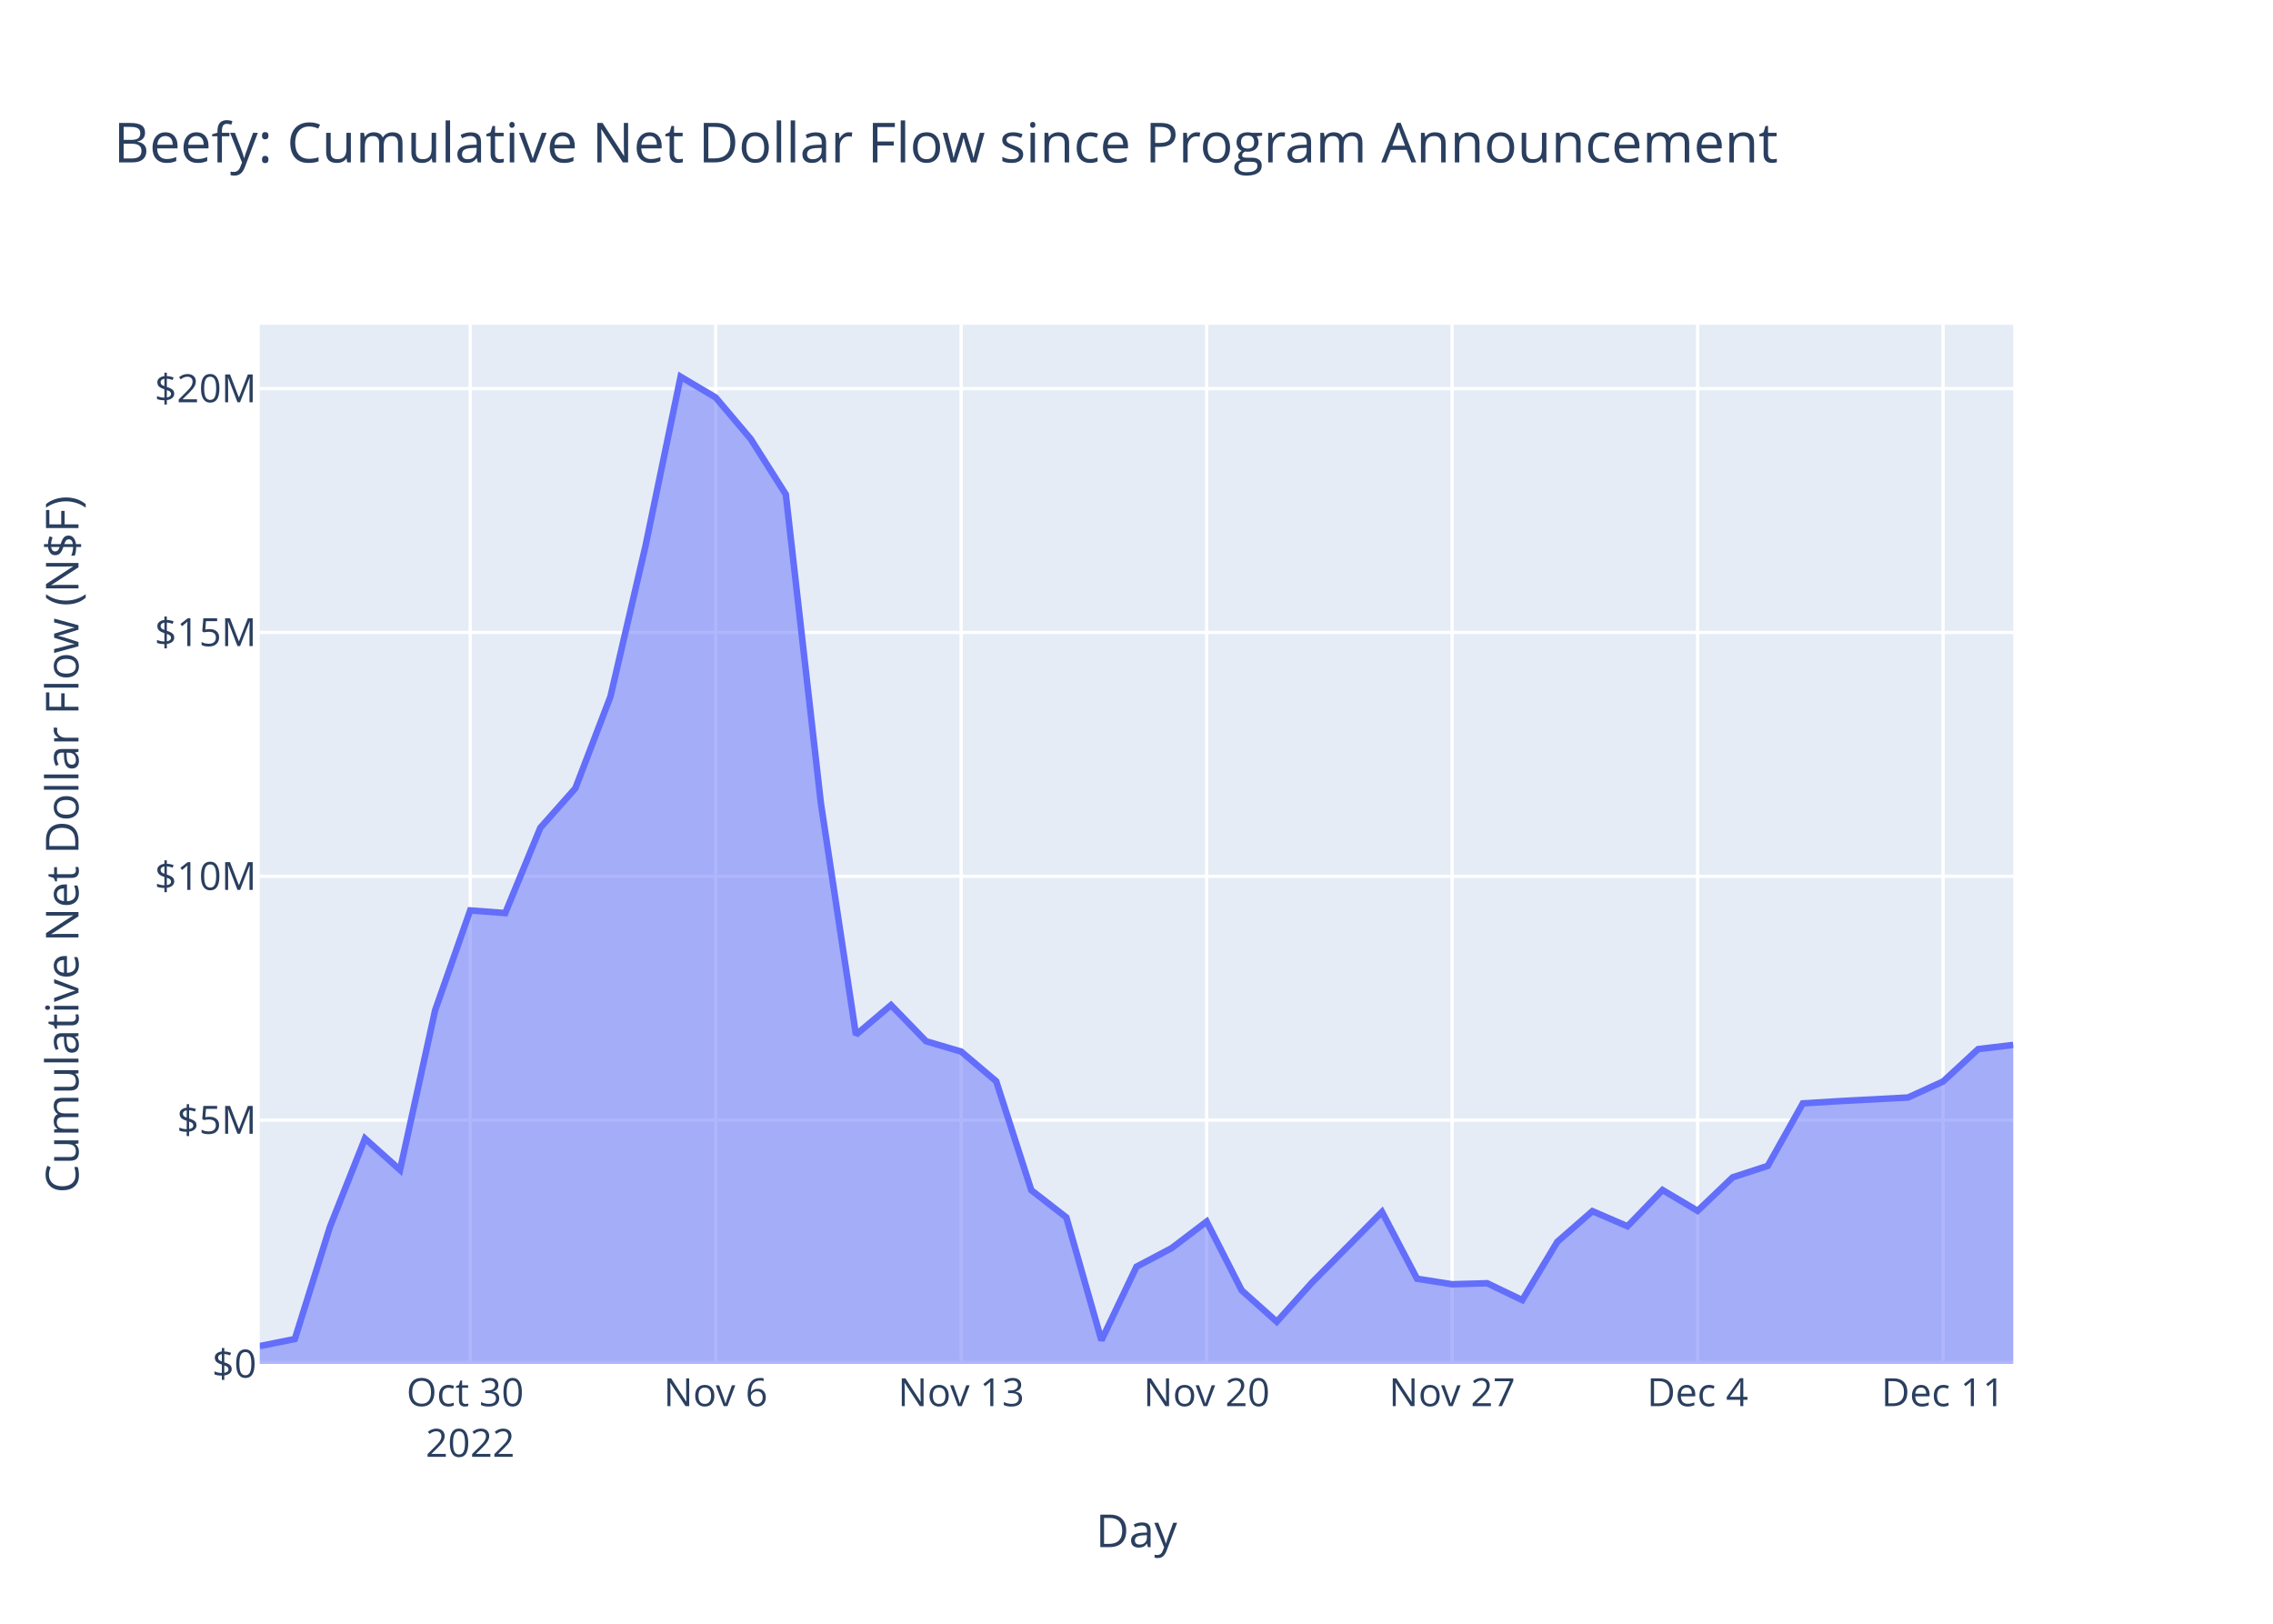
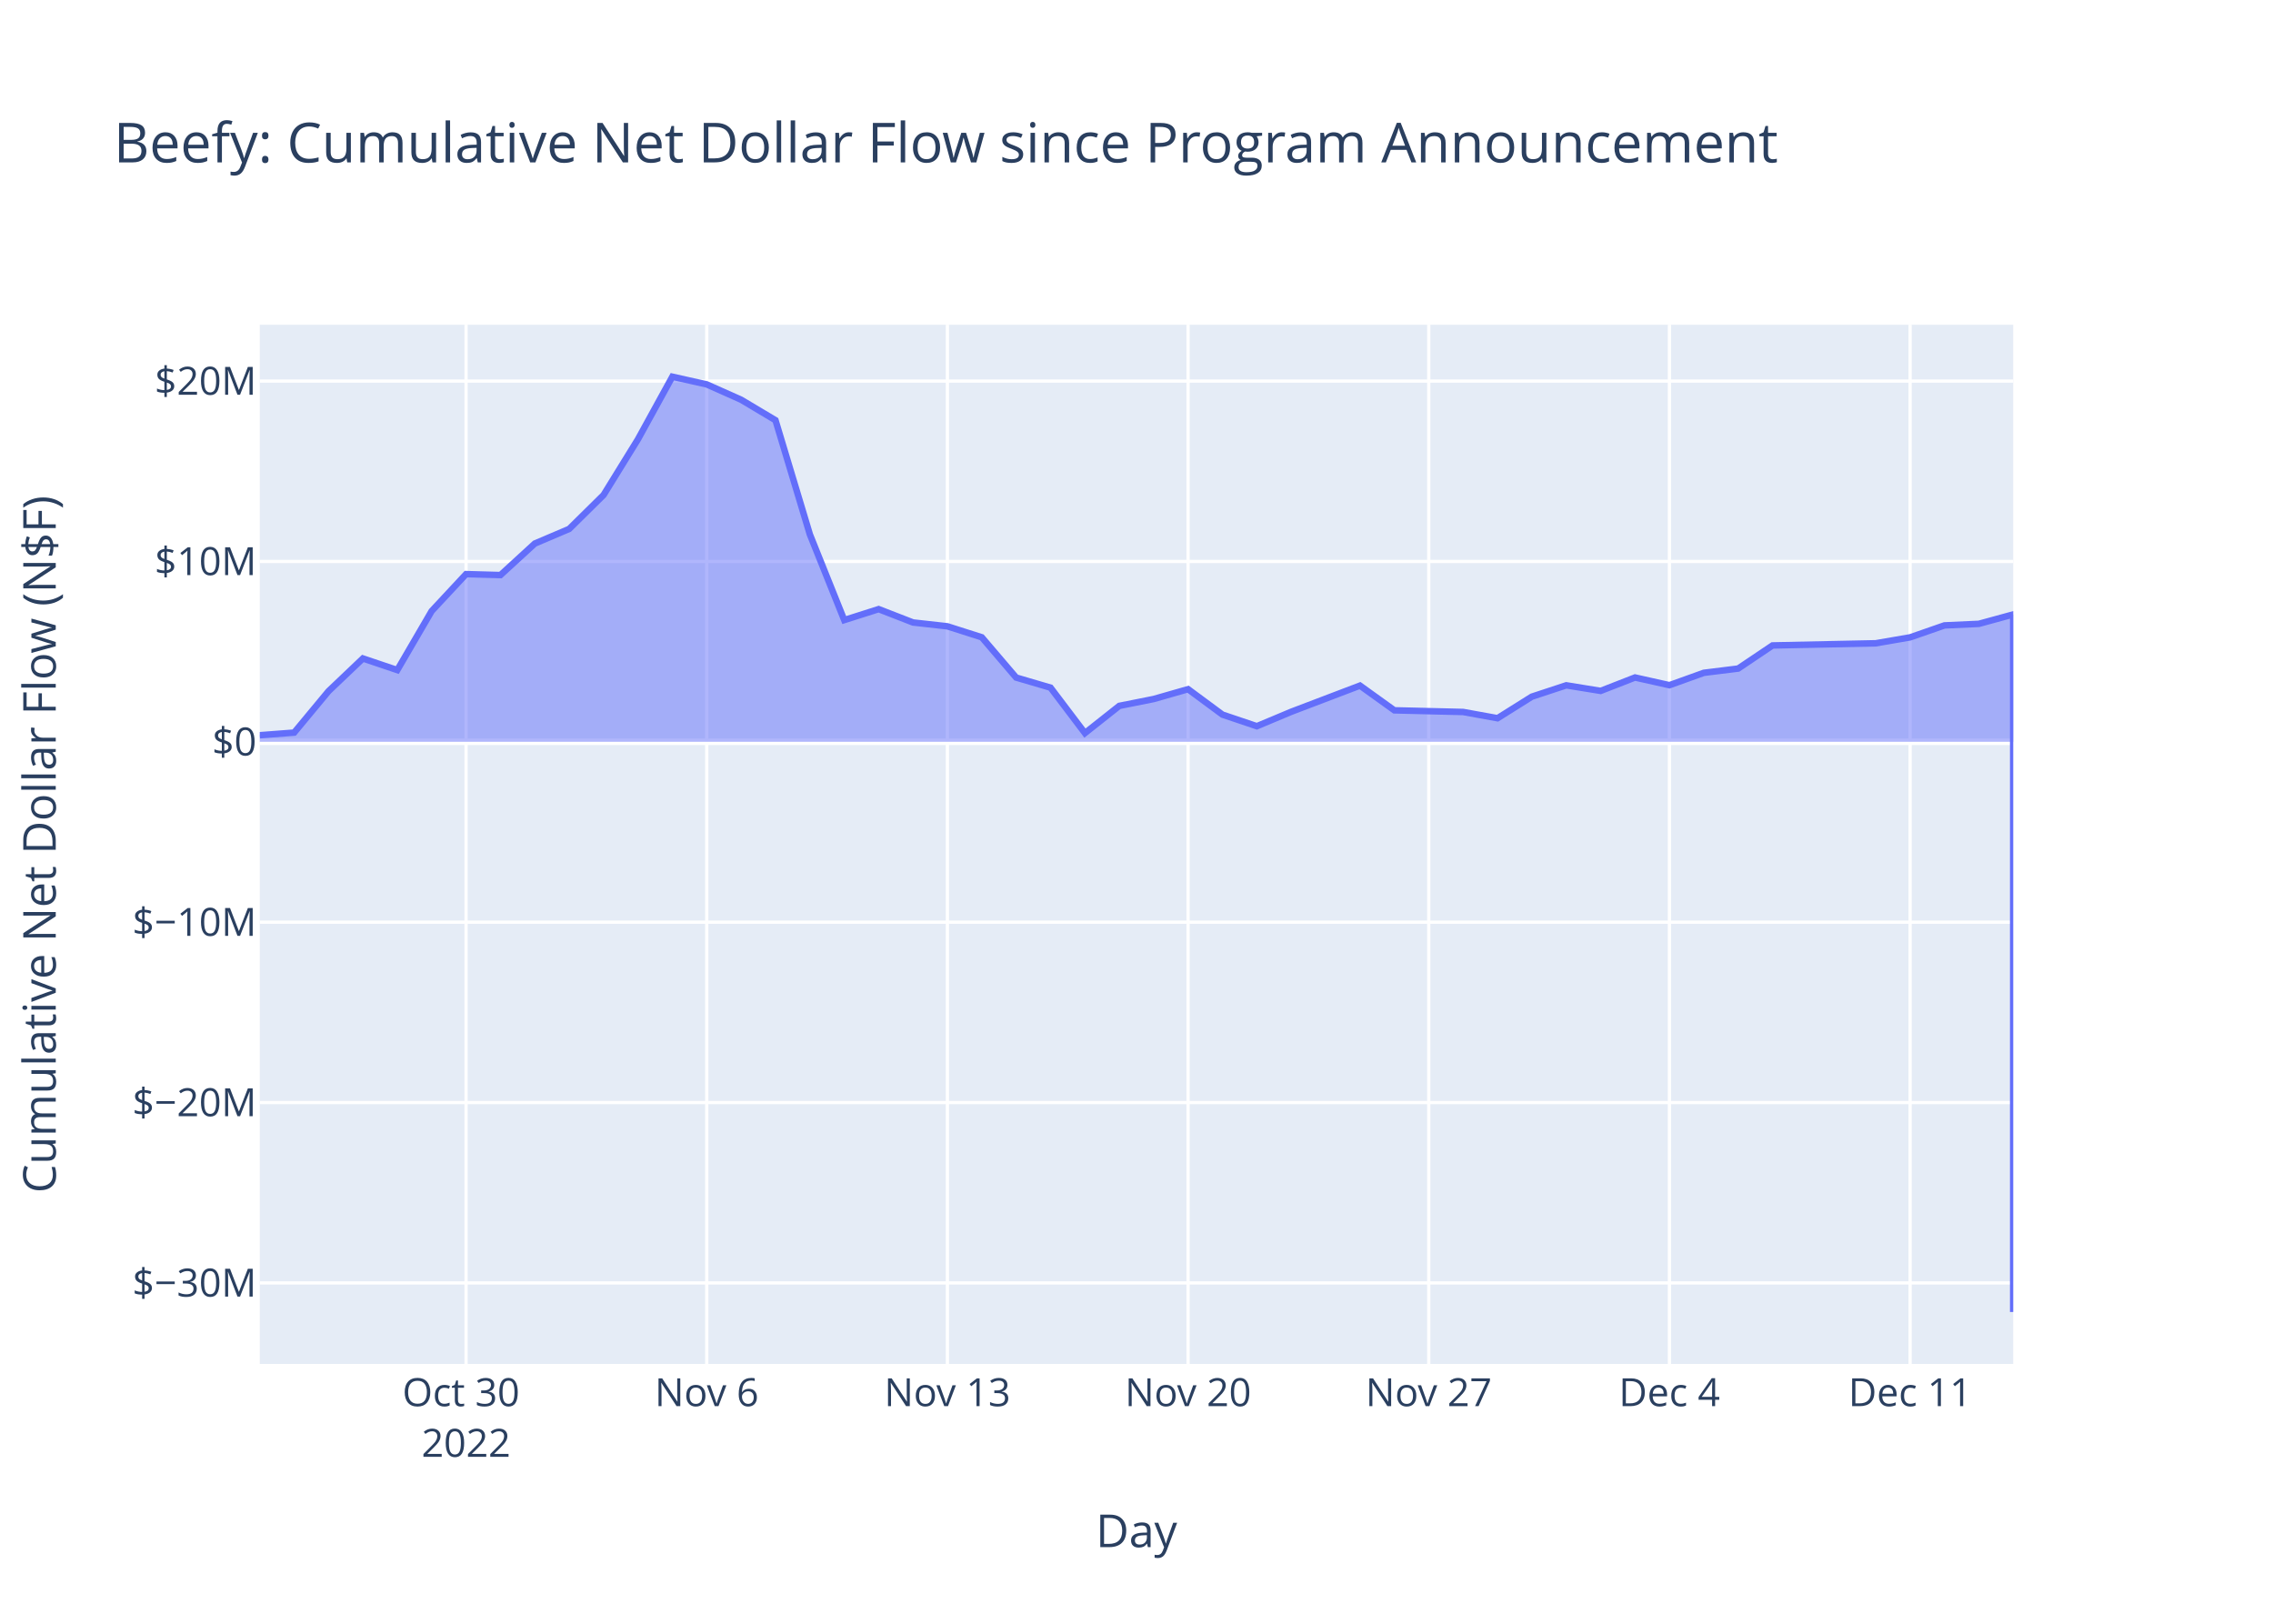
<svg xmlns="http://www.w3.org/2000/svg" class="main-svg" width="700" height="500" style="" viewBox="0 0 700 500">
  <rect x="0" y="0" width="700" height="500" style="fill: rgb(255, 255, 255); fill-opacity: 1;" />
-   <defs id="defs-4b5bff">
+   <defs id="defs-c05967">
    <g class="clips">
-       <clipPath id="clip4b5bffxyplot" class="plotclip">
+       <clipPath id="clipc05967xyplot" class="plotclip">
        <rect width="540" height="320" />
      </clipPath>
-       <clipPath class="axesclip" id="clip4b5bffx">
+       <clipPath class="axesclip" id="clipc05967x">
        <rect x="80" y="0" width="540" height="500" />
      </clipPath>
-       <clipPath class="axesclip" id="clip4b5bffy">
+       <clipPath class="axesclip" id="clipc05967y">
        <rect x="0" y="100" width="700" height="320" />
      </clipPath>
-       <clipPath class="axesclip" id="clip4b5bffxy">
+       <clipPath class="axesclip" id="clipc05967xy">
        <rect x="80" y="100" width="540" height="320" />
      </clipPath>
    </g>
    <g class="gradients" />
    <g class="patterns" />
  </defs>
  <g class="bglayer">
    <rect class="bg" x="80" y="100" width="540" height="320" style="fill: rgb(229, 236, 246); fill-opacity: 1; stroke-width: 0;" />
  </g>
  <g class="layer-below">
    <g class="imagelayer" />
    <g class="shapelayer" />
  </g>
  <g class="cartesianlayer">
    <g class="subplot xy">
      <g class="layer-subplot">
        <g class="shapelayer" />
        <g class="imagelayer" />
      </g>
      <g class="minor-gridlayer">
        <g class="x" />
        <g class="y" />
      </g>
      <g class="gridlayer">
        <g class="x">
-           <path class="xgrid crisp" transform="translate(144.8,0)" d="M0,100v320" style="stroke: rgb(255, 255, 255); stroke-opacity: 1; stroke-width: 1px;" />
-           <path class="xgrid crisp" transform="translate(220.4,0)" d="M0,100v320" style="stroke: rgb(255, 255, 255); stroke-opacity: 1; stroke-width: 1px;" />
-           <path class="xgrid crisp" transform="translate(296,0)" d="M0,100v320" style="stroke: rgb(255, 255, 255); stroke-opacity: 1; stroke-width: 1px;" />
-           <path class="xgrid crisp" transform="translate(371.6,0)" d="M0,100v320" style="stroke: rgb(255, 255, 255); stroke-opacity: 1; stroke-width: 1px;" />
-           <path class="xgrid crisp" transform="translate(447.2,0)" d="M0,100v320" style="stroke: rgb(255, 255, 255); stroke-opacity: 1; stroke-width: 1px;" />
-           <path class="xgrid crisp" transform="translate(522.8,0)" d="M0,100v320" style="stroke: rgb(255, 255, 255); stroke-opacity: 1; stroke-width: 1px;" />
-           <path class="xgrid crisp" transform="translate(598.4,0)" d="M0,100v320" style="stroke: rgb(255, 255, 255); stroke-opacity: 1; stroke-width: 1px;" />
+           <path class="xgrid crisp" transform="translate(143.53,0)" d="M0,100v320" style="stroke: rgb(255, 255, 255); stroke-opacity: 1; stroke-width: 1px;" />
+           <path class="xgrid crisp" transform="translate(217.65,0)" d="M0,100v320" style="stroke: rgb(255, 255, 255); stroke-opacity: 1; stroke-width: 1px;" />
+           <path class="xgrid crisp" transform="translate(291.76,0)" d="M0,100v320" style="stroke: rgb(255, 255, 255); stroke-opacity: 1; stroke-width: 1px;" />
+           <path class="xgrid crisp" transform="translate(365.88,0)" d="M0,100v320" style="stroke: rgb(255, 255, 255); stroke-opacity: 1; stroke-width: 1px;" />
+           <path class="xgrid crisp" transform="translate(440,0)" d="M0,100v320" style="stroke: rgb(255, 255, 255); stroke-opacity: 1; stroke-width: 1px;" />
+           <path class="xgrid crisp" transform="translate(514.12,0)" d="M0,100v320" style="stroke: rgb(255, 255, 255); stroke-opacity: 1; stroke-width: 1px;" />
+           <path class="xgrid crisp" transform="translate(588.24,0)" d="M0,100v320" style="stroke: rgb(255, 255, 255); stroke-opacity: 1; stroke-width: 1px;" />
        </g>
        <g class="y">
-           <path class="ygrid crisp" transform="translate(0,344.92)" d="M80,0h540" style="stroke: rgb(255, 255, 255); stroke-opacity: 1; stroke-width: 1px;" />
-           <path class="ygrid crisp" transform="translate(0,269.83)" d="M80,0h540" style="stroke: rgb(255, 255, 255); stroke-opacity: 1; stroke-width: 1px;" />
-           <path class="ygrid crisp" transform="translate(0,194.75)" d="M80,0h540" style="stroke: rgb(255, 255, 255); stroke-opacity: 1; stroke-width: 1px;" />
-           <path class="ygrid crisp" transform="translate(0,119.66)" d="M80,0h540" style="stroke: rgb(255, 255, 255); stroke-opacity: 1; stroke-width: 1px;" />
+           <path class="ygrid crisp" transform="translate(0,395.05)" d="M80,0h540" style="stroke: rgb(255, 255, 255); stroke-opacity: 1; stroke-width: 1px;" />
+           <path class="ygrid crisp" transform="translate(0,339.51)" d="M80,0h540" style="stroke: rgb(255, 255, 255); stroke-opacity: 1; stroke-width: 1px;" />
+           <path class="ygrid crisp" transform="translate(0,283.97)" d="M80,0h540" style="stroke: rgb(255, 255, 255); stroke-opacity: 1; stroke-width: 1px;" />
+           <path class="ygrid crisp" transform="translate(0,172.89)" d="M80,0h540" style="stroke: rgb(255, 255, 255); stroke-opacity: 1; stroke-width: 1px;" />
+           <path class="ygrid crisp" transform="translate(0,117.35)" d="M80,0h540" style="stroke: rgb(255, 255, 255); stroke-opacity: 1; stroke-width: 1px;" />
        </g>
      </g>
      <g class="zerolinelayer">
-         <path class="yzl zl crisp" transform="translate(0,420)" d="M80,0h540" style="stroke: rgb(255, 255, 255); stroke-opacity: 1; stroke-width: 2px;" />
+         <path class="yzl zl crisp" transform="translate(0,228.43)" d="M80,0h540" style="stroke: rgb(255, 255, 255); stroke-opacity: 1; stroke-width: 2px;" />
      </g>
      <path class="xlines-below" />
      <path class="ylines-below" />
      <g class="overlines-below" />
      <g class="xaxislayer-below" />
      <g class="yaxislayer-below" />
      <g class="overaxes-below" />
-       <g class="plot" transform="translate(80,100)" clip-path="url(#clip4b5bffxyplot)">
+       <g class="plot" transform="translate(80,100)" clip-path="url(#clipc05967xyplot)">
        <g class="scatterlayer mlayer">
-           <g class="trace scatter trace6f3846" style="stroke-miterlimit: 2;">
+           <g class="trace scatter trace5233d5" style="stroke-miterlimit: 2;">
            <g class="fills">
              <g>
-                 <path class="js-fill" d="M540,320L0,320L0,314.5L10.8,312.32L21.6,277.81L32.4,250.59L43.2,260.25L54,211.1L64.8,180.35L75.6,181.16L86.4,154.9L97.2,142.72L108,114.49L118.8,68.07L129.6,16L140.4,22.4L151.2,35.17L162,52.23L172.8,147.33L183.6,218.63L194.4,209.5L205.2,220.63L216,223.81L226.8,232.96L237.6,266.49L248.4,274.88L259.2,312.72L270,290.05L280.8,284.35L291.6,276.15L302.4,297.34L313.2,307L324,294.98L345.6,273.18L356.4,293.76L367.2,295.46L378,295.15L388.8,300.33L399.6,282.38L410.4,272.95L421.2,277.6L432,266.44L442.8,272.85L453.6,262.53L464.4,259.01L475.2,239.76L486,239.1L507.6,237.95L518.4,233.02L529.2,223.05L540,221.76" style="fill: rgb(99, 110, 250); fill-opacity: 0.5; stroke-width: 0;" />
+                 <path class="js-fill" d="M540,128.43L0,128.43L0,126.4L10.59,125.59L21.18,112.83L31.76,102.76L42.35,106.33L52.94,88.16L63.53,76.79L74.12,77.08L84.71,67.37L95.29,62.87L105.88,52.42L116.47,35.26L127.06,16L137.65,18.37L148.24,23.09L158.82,29.4L169.41,64.57L180,90.94L190.59,87.57L201.18,91.68L211.76,92.86L222.35,96.24L232.94,108.64L243.53,111.75L254.12,125.74L264.71,117.36L275.29,115.25L285.88,112.22L296.47,120.05L307.06,123.62L317.65,119.18L338.82,111.12L349.41,118.73L370.59,119.24L381.18,121.16L391.76,114.52L402.35,111.03L412.94,112.75L423.53,108.62L434.12,110.99L444.71,107.18L455.29,105.87L465.88,98.75L497.65,98.09L508.24,96.26L518.82,92.58L529.41,92.1L540,89.2L540,304" style="fill: rgb(99, 110, 250); fill-opacity: 0.5; stroke-width: 0;" />
              </g>
            </g>
            <g class="errorbars" />
            <g class="lines">
-               <path class="js-line" d="M0,314.5L10.8,312.32L21.6,277.81L32.4,250.59L43.2,260.25L54,211.1L64.8,180.35L75.6,181.16L86.4,154.9L97.2,142.72L108,114.49L118.8,68.07L129.6,16L140.4,22.4L151.2,35.17L162,52.23L172.8,147.33L183.6,218.63L194.4,209.5L205.2,220.63L216,223.81L226.8,232.96L237.6,266.49L248.4,274.88L259.2,312.72L270,290.05L280.8,284.35L291.6,276.15L302.4,297.34L313.2,307L324,294.98L345.6,273.18L356.4,293.76L367.2,295.46L378,295.15L388.8,300.33L399.6,282.38L410.4,272.95L421.2,277.6L432,266.44L442.8,272.85L453.6,262.53L464.4,259.01L475.2,239.76L486,239.1L507.6,237.95L518.4,233.02L529.2,223.05L540,221.76" style="vector-effect: non-scaling-stroke; fill: none; stroke: rgb(99, 110, 250); stroke-opacity: 1; stroke-width: 2px; opacity: 1;" />
+               <path class="js-line" d="M0,126.4L10.59,125.59L21.18,112.83L31.76,102.76L42.35,106.33L52.94,88.16L63.53,76.79L74.12,77.08L84.71,67.37L95.29,62.87L105.88,52.42L116.47,35.26L127.06,16L137.65,18.37L148.24,23.09L158.82,29.4L169.41,64.57L180,90.94L190.59,87.57L201.18,91.68L211.76,92.86L222.35,96.24L232.94,108.64L243.53,111.75L254.12,125.74L264.71,117.36L275.29,115.25L285.88,112.22L296.47,120.05L307.06,123.62L317.65,119.18L338.82,111.12L349.41,118.73L370.59,119.24L381.18,121.16L391.76,114.52L402.35,111.03L412.94,112.75L423.53,108.62L434.12,110.99L444.71,107.18L455.29,105.87L465.88,98.75L497.65,98.09L508.24,96.26L518.82,92.58L529.41,92.1L540,89.2L540,304" style="vector-effect: non-scaling-stroke; fill: none; stroke: rgb(99, 110, 250); stroke-opacity: 1; stroke-width: 2px; opacity: 1;" />
            </g>
            <g class="points" />
            <g class="text" />
          </g>
        </g>
      </g>
      <g class="overplot" />
      <path class="xlines-above crisp" d="M0,0" style="fill: none;" />
      <path class="ylines-above crisp" d="M0,0" style="fill: none;" />
      <g class="overlines-above" />
      <g class="xaxislayer-above">
        <g class="xtick">
-           <text text-anchor="middle" x="0" y="433" transform="translate(144.8,0)" style="font-family: 'Open Sans', verdana, arial, sans-serif; font-size: 12px; fill: rgb(42, 63, 95); fill-opacity: 1; white-space: pre; opacity: 1;">
+           <text text-anchor="middle" x="0" y="433" transform="translate(143.53,0)" style="font-family: 'Open Sans', verdana, arial, sans-serif; font-size: 12px; fill: rgb(42, 63, 95); fill-opacity: 1; white-space: pre; opacity: 1;">
            <tspan class="line" dy="0em" x="0" y="433">Oct 30</tspan>
            <tspan class="line" dy="1.3em" x="0" y="433">2022</tspan>
          </text>
        </g>
        <g class="xtick">
-           <text text-anchor="middle" x="0" y="433" style="font-family: 'Open Sans', verdana, arial, sans-serif; font-size: 12px; fill: rgb(42, 63, 95); fill-opacity: 1; white-space: pre; opacity: 1;" transform="translate(220.4,0)">Nov 6</text>
+           <text text-anchor="middle" x="0" y="433" style="font-family: 'Open Sans', verdana, arial, sans-serif; font-size: 12px; fill: rgb(42, 63, 95); fill-opacity: 1; white-space: pre; opacity: 1;" transform="translate(217.65,0)">Nov 6</text>
        </g>
        <g class="xtick">
-           <text text-anchor="middle" x="0" y="433" style="font-family: 'Open Sans', verdana, arial, sans-serif; font-size: 12px; fill: rgb(42, 63, 95); fill-opacity: 1; white-space: pre; opacity: 1;" transform="translate(296,0)">Nov 13</text>
+           <text text-anchor="middle" x="0" y="433" style="font-family: 'Open Sans', verdana, arial, sans-serif; font-size: 12px; fill: rgb(42, 63, 95); fill-opacity: 1; white-space: pre; opacity: 1;" transform="translate(291.76,0)">Nov 13</text>
        </g>
        <g class="xtick">
-           <text text-anchor="middle" x="0" y="433" style="font-family: 'Open Sans', verdana, arial, sans-serif; font-size: 12px; fill: rgb(42, 63, 95); fill-opacity: 1; white-space: pre; opacity: 1;" transform="translate(371.6,0)">Nov 20</text>
+           <text text-anchor="middle" x="0" y="433" style="font-family: 'Open Sans', verdana, arial, sans-serif; font-size: 12px; fill: rgb(42, 63, 95); fill-opacity: 1; white-space: pre; opacity: 1;" transform="translate(365.88,0)">Nov 20</text>
        </g>
        <g class="xtick">
-           <text text-anchor="middle" x="0" y="433" style="font-family: 'Open Sans', verdana, arial, sans-serif; font-size: 12px; fill: rgb(42, 63, 95); fill-opacity: 1; white-space: pre; opacity: 1;" transform="translate(447.2,0)">Nov 27</text>
+           <text text-anchor="middle" x="0" y="433" style="font-family: 'Open Sans', verdana, arial, sans-serif; font-size: 12px; fill: rgb(42, 63, 95); fill-opacity: 1; white-space: pre; opacity: 1;" transform="translate(440,0)">Nov 27</text>
        </g>
        <g class="xtick">
-           <text text-anchor="middle" x="0" y="433" style="font-family: 'Open Sans', verdana, arial, sans-serif; font-size: 12px; fill: rgb(42, 63, 95); fill-opacity: 1; white-space: pre; opacity: 1;" transform="translate(522.8,0)">Dec 4</text>
+           <text text-anchor="middle" x="0" y="433" style="font-family: 'Open Sans', verdana, arial, sans-serif; font-size: 12px; fill: rgb(42, 63, 95); fill-opacity: 1; white-space: pre; opacity: 1;" transform="translate(514.12,0)">Dec 4</text>
        </g>
        <g class="xtick">
-           <text text-anchor="middle" x="0" y="433" style="font-family: 'Open Sans', verdana, arial, sans-serif; font-size: 12px; fill: rgb(42, 63, 95); fill-opacity: 1; white-space: pre; opacity: 1;" transform="translate(598.4,0)">Dec 11</text>
+           <text text-anchor="middle" x="0" y="433" style="font-family: 'Open Sans', verdana, arial, sans-serif; font-size: 12px; fill: rgb(42, 63, 95); fill-opacity: 1; white-space: pre; opacity: 1;" transform="translate(588.24,0)">Dec 11</text>
        </g>
      </g>
      <g class="yaxislayer-above">
        <g class="ytick">
-           <text text-anchor="end" x="79" y="4.2" transform="translate(0,420)" style="font-family: 'Open Sans', verdana, arial, sans-serif; font-size: 12px; fill: rgb(42, 63, 95); fill-opacity: 1; white-space: pre; opacity: 1;">$0</text>
+           <text text-anchor="end" x="79" y="4.2" transform="translate(0,395.05)" style="font-family: 'Open Sans', verdana, arial, sans-serif; font-size: 12px; fill: rgb(42, 63, 95); fill-opacity: 1; white-space: pre; opacity: 1;">$−30M</text>
        </g>
        <g class="ytick">
-           <text text-anchor="end" x="79" y="4.2" style="font-family: 'Open Sans', verdana, arial, sans-serif; font-size: 12px; fill: rgb(42, 63, 95); fill-opacity: 1; white-space: pre; opacity: 1;" transform="translate(0,344.92)">$5M</text>
+           <text text-anchor="end" x="79" y="4.2" style="font-family: 'Open Sans', verdana, arial, sans-serif; font-size: 12px; fill: rgb(42, 63, 95); fill-opacity: 1; white-space: pre; opacity: 1;" transform="translate(0,339.51)">$−20M</text>
        </g>
        <g class="ytick">
-           <text text-anchor="end" x="79" y="4.2" style="font-family: 'Open Sans', verdana, arial, sans-serif; font-size: 12px; fill: rgb(42, 63, 95); fill-opacity: 1; white-space: pre; opacity: 1;" transform="translate(0,269.83)">$10M</text>
+           <text text-anchor="end" x="79" y="4.2" style="font-family: 'Open Sans', verdana, arial, sans-serif; font-size: 12px; fill: rgb(42, 63, 95); fill-opacity: 1; white-space: pre; opacity: 1;" transform="translate(0,283.97)">$−10M</text>
        </g>
        <g class="ytick">
-           <text text-anchor="end" x="79" y="4.2" style="font-family: 'Open Sans', verdana, arial, sans-serif; font-size: 12px; fill: rgb(42, 63, 95); fill-opacity: 1; white-space: pre; opacity: 1;" transform="translate(0,194.75)">$15M</text>
+           <text text-anchor="end" x="79" y="4.2" style="font-family: 'Open Sans', verdana, arial, sans-serif; font-size: 12px; fill: rgb(42, 63, 95); fill-opacity: 1; white-space: pre; opacity: 1;" transform="translate(0,228.43)">$0</text>
        </g>
        <g class="ytick">
-           <text text-anchor="end" x="79" y="4.2" style="font-family: 'Open Sans', verdana, arial, sans-serif; font-size: 12px; fill: rgb(42, 63, 95); fill-opacity: 1; white-space: pre; opacity: 1;" transform="translate(0,119.66)">$20M</text>
+           <text text-anchor="end" x="79" y="4.2" style="font-family: 'Open Sans', verdana, arial, sans-serif; font-size: 12px; fill: rgb(42, 63, 95); fill-opacity: 1; white-space: pre; opacity: 1;" transform="translate(0,172.89)">$10M</text>
+         </g>
+         <g class="ytick">
+           <text text-anchor="end" x="79" y="4.2" style="font-family: 'Open Sans', verdana, arial, sans-serif; font-size: 12px; fill: rgb(42, 63, 95); fill-opacity: 1; white-space: pre; opacity: 1;" transform="translate(0,117.35)">$20M</text>
        </g>
      </g>
      <g class="overaxes-above" />
    </g>
  </g>
  <g class="polarlayer" />
  <g class="smithlayer" />
  <g class="ternarylayer" />
  <g class="geolayer" />
  <g class="funnelarealayer" />
  <g class="pielayer" />
  <g class="iciclelayer" />
  <g class="treemaplayer" />
  <g class="sunburstlayer" />
  <g class="glimages" />
-   <defs id="topdefs-4b5bff">
+   <defs id="topdefs-c05967">
    <g class="clips" />
  </defs>
  <g class="layer-above">
    <g class="imagelayer" />
    <g class="shapelayer" />
  </g>
  <g class="infolayer">
    <g class="g-gtitle">
      <text class="gtitle" x="35" y="50" text-anchor="start" dy="0em" style="font-family: 'Open Sans', verdana, arial, sans-serif; font-size: 17px; fill: rgb(42, 63, 95); opacity: 1; font-weight: normal; white-space: pre;">Beefy: Cumulative Net Dollar Flow since Program Announcement</text>
    </g>
    <g class="g-xtitle">
      <text class="xtitle" x="350" y="476.409" text-anchor="middle" style="font-family: 'Open Sans', verdana, arial, sans-serif; font-size: 14px; fill: rgb(42, 63, 95); opacity: 1; font-weight: normal; white-space: pre;">Day</text>
    </g>
    <g class="g-ytitle">
-       <text class="ytitle" transform="rotate(-90,24.16875,260)" x="24.169" y="260" text-anchor="middle" style="font-family: 'Open Sans', verdana, arial, sans-serif; font-size: 14px; fill: rgb(42, 63, 95); opacity: 1; font-weight: normal; white-space: pre;">Cumulative Net Dollar Flow (N$F)</text>
+       <text class="ytitle" transform="rotate(-90,17.16875,260)" x="17.169" y="260" text-anchor="middle" style="font-family: 'Open Sans', verdana, arial, sans-serif; font-size: 14px; fill: rgb(42, 63, 95); opacity: 1; font-weight: normal; white-space: pre;">Cumulative Net Dollar Flow (N$F)</text>
    </g>
  </g>
</svg>
